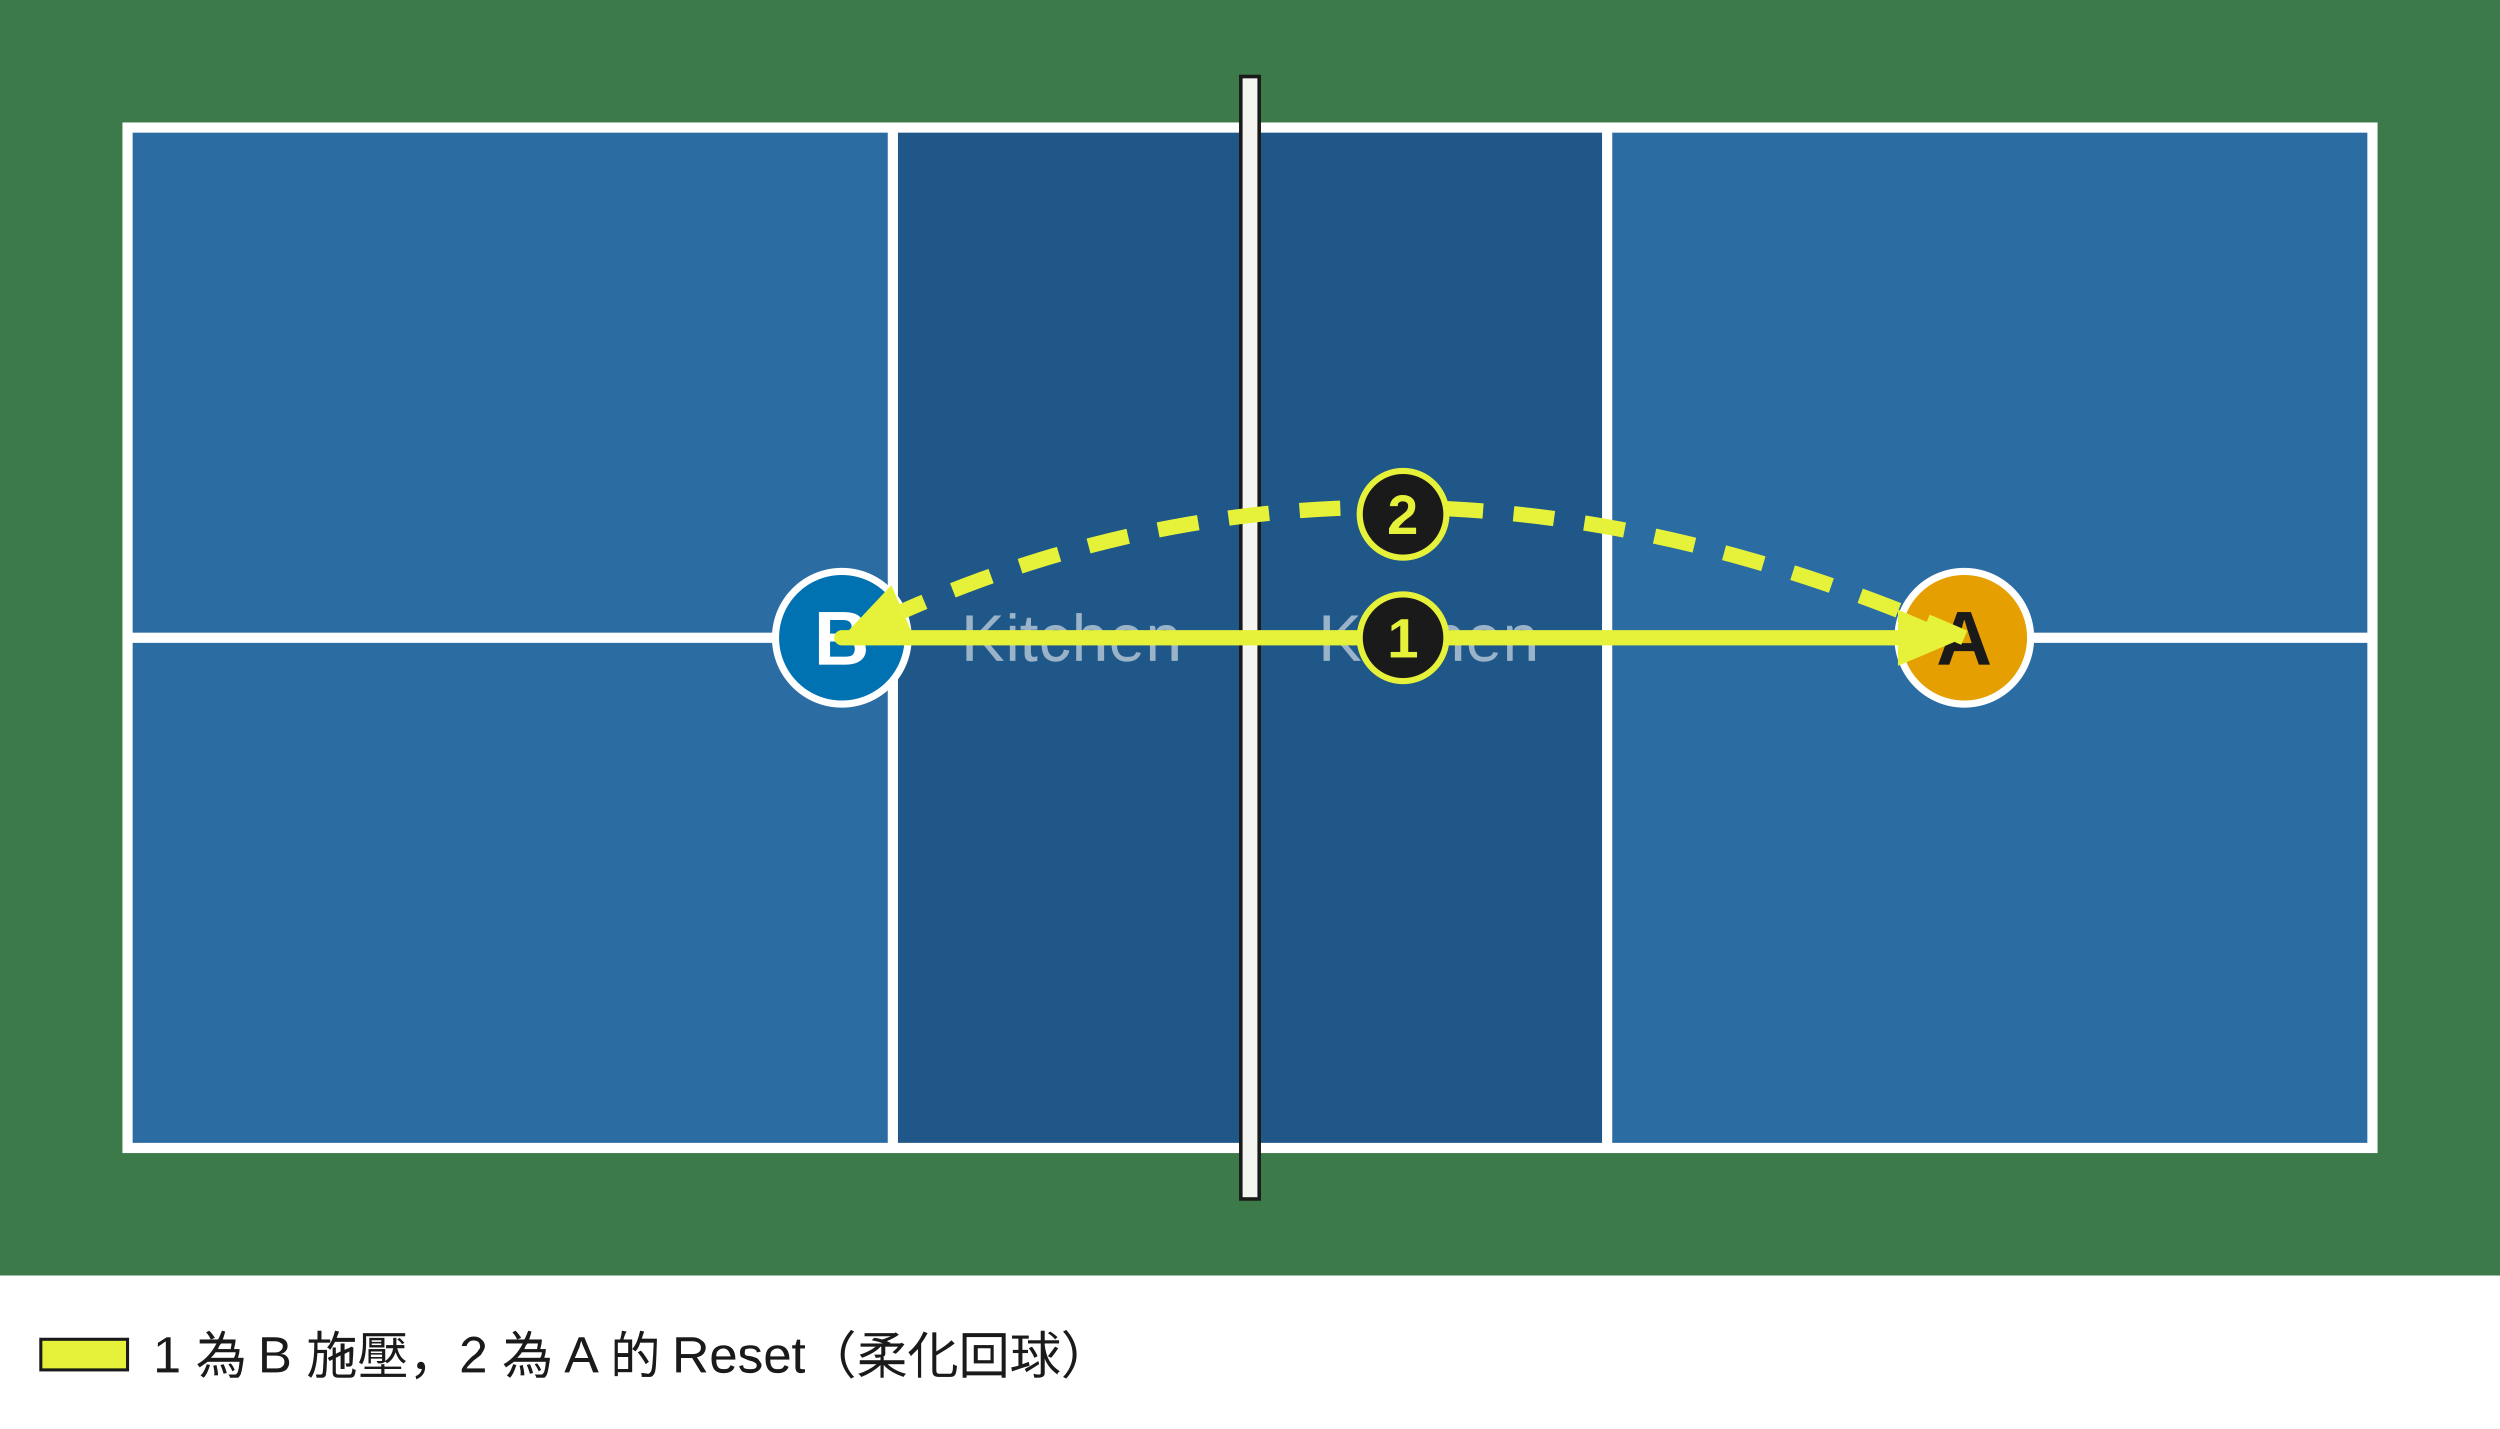
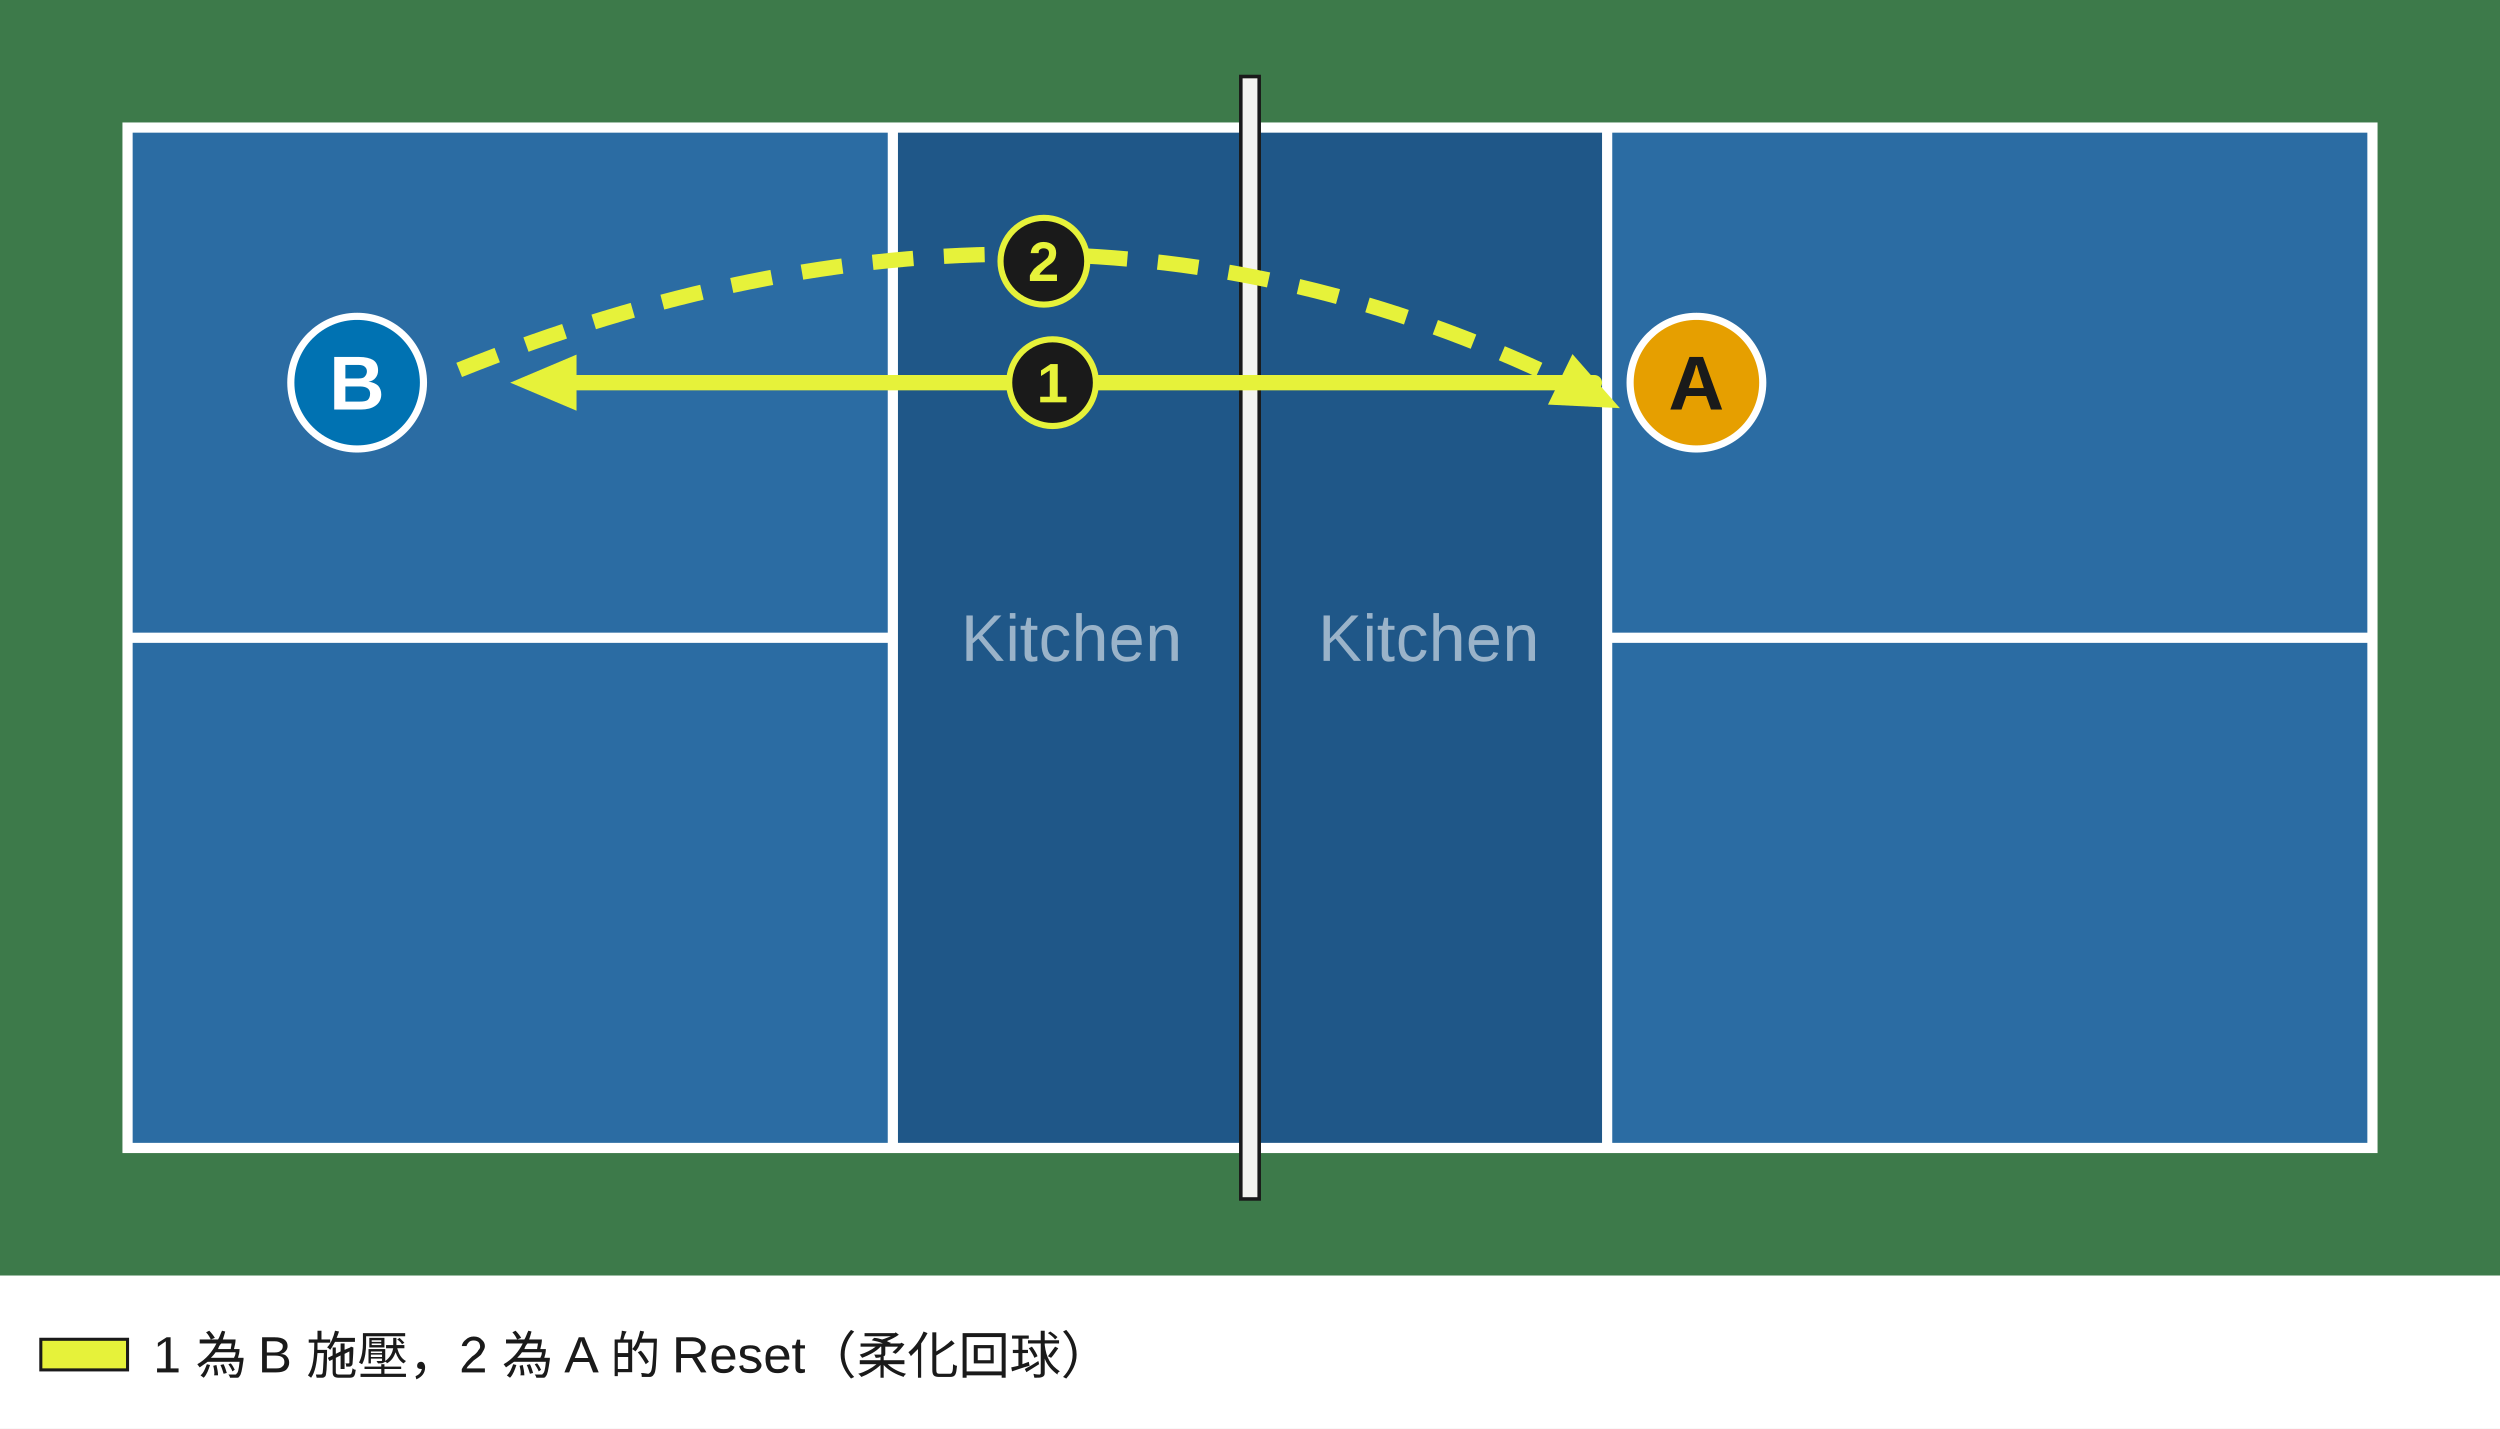
<svg xmlns="http://www.w3.org/2000/svg" viewBox="-2.5 -22.5 49 28" width="784" height="448" role="img" aria-label="Reset 對截擊 Reset vs. Volley" font-family="Arial, Helvetica, 'Helvetica Neue', sans-serif">
  <rect x="-2.5" y="-22.5" width="49" height="28" fill="#ffffff" />
  <g transform="rotate(-90)">
    <rect x="-2.5" y="-2.5" width="25" height="49" fill="#3d7a4a" />
    <rect x="0" y="0" width="20" height="44" fill="#2b6ca3" />
    <rect x="0" y="15" width="20" height="7" fill="#1f5788" />
    <rect x="0" y="22" width="20" height="7" fill="#1f5788" />
    <rect x="0" y="0" width="20" height="44" stroke="#ffffff" stroke-width="0.2" fill="none" />
    <path d="M0 15H20M0 29H20M10 0V15M10 29V44" stroke="#ffffff" stroke-width="0.2" fill="none" />
    <text x="10" y="18.5" dy="0.35em" font-size="1.3" fill="#ffffff" fill-opacity="0.55" text-anchor="middle" font-family="Arial, Helvetica, 'Helvetica Neue', sans-serif" transform="rotate(90 10 18.5)">Kitchen</text>
    <text x="10" y="25.5" dy="0.35em" font-size="1.3" fill="#ffffff" fill-opacity="0.55" text-anchor="middle" font-family="Arial, Helvetica, 'Helvetica Neue', sans-serif" transform="rotate(90 10 25.5)">Kitchen</text>
    <rect x="-1" y="21.82" width="22" height="0.36" fill="#f4f4f0" stroke="#1a1a1a" stroke-width="0.07" />
-     <circle cx="10" cy="36" r="1.3" fill="#e69f00" stroke="#ffffff" stroke-width="0.14" />
-     <text x="10" y="36" dy="0.35em" font-size="1.5" font-weight="700" fill="#1a1a1a" text-anchor="middle" font-family="Arial, Helvetica, 'Helvetica Neue', sans-serif" transform="rotate(90 10 36)">A</text>
-     <circle cx="10" cy="14" r="1.3" fill="#0072b2" stroke="#ffffff" stroke-width="0.14" />
-     <text x="10" y="14" dy="0.35em" font-size="1.5" font-weight="700" fill="#ffffff" text-anchor="middle" font-family="Arial, Helvetica, 'Helvetica Neue', sans-serif" transform="rotate(90 10 14)">B</text>
-     <path d="M10 14L10 34.7" fill="none" stroke="#e6f23a" stroke-width="0.3" stroke-linecap="round" />
-     <polygon points="10,36 9.45,34.7 10.55,34.7" fill="#e6f23a" />
-     <circle cx="10" cy="25" r="0.85" fill="#1a1a1a" stroke="#e6f23a" stroke-width="0.12" />
-     <text x="10" y="25" dy="0.35em" font-size="1.1" font-weight="700" fill="#e6f23a" text-anchor="middle" font-family="Arial, Helvetica, 'Helvetica Neue', sans-serif" transform="rotate(90 10 25)">1</text>
-     <path d="M10 36Q14.84 25 10.52 15.19" fill="none" stroke="#e6f23a" stroke-width="0.3" stroke-dasharray="0.8 0.6" />
-     <polygon points="10,14 11.03,14.97 10.02,15.41" fill="#e6f23a" />
-     <circle cx="12.42" cy="25" r="0.85" fill="#1a1a1a" stroke="#e6f23a" stroke-width="0.12" />
-     <text x="12.42" y="25" dy="0.35em" font-size="1.1" font-weight="700" fill="#e6f23a" text-anchor="middle" font-family="Arial, Helvetica, 'Helvetica Neue', sans-serif" transform="rotate(90 12.42 25)">2</text>
+     <circle cx="15" cy="30.75" r="1.3" fill="#e69f00" stroke="#ffffff" stroke-width="0.14" />
+     <text x="15" y="30.75" dy="0.35em" font-size="1.5" font-weight="700" fill="#1a1a1a" text-anchor="middle" font-family="Arial, Helvetica, 'Helvetica Neue', sans-serif" transform="rotate(90 15 30.75)">A</text>
+     <circle cx="15" cy="4.5" r="1.3" fill="#0072b2" stroke="#ffffff" stroke-width="0.14" />
+     <text x="15" y="4.5" dy="0.35em" font-size="1.5" font-weight="700" fill="#ffffff" text-anchor="middle" font-family="Arial, Helvetica, 'Helvetica Neue', sans-serif" transform="rotate(90 15 4.5)">B</text>
+     <path d="M15 28.75L15 8.8" fill="none" stroke="#e6f23a" stroke-width="0.3" stroke-linecap="round" />
+     <polygon points="15,7.5 15.55,8.8 14.45,8.8" fill="#e6f23a" />
+     <circle cx="15" cy="18.13" r="0.85" fill="#1a1a1a" stroke="#e6f23a" stroke-width="0.12" />
+     <text x="15" y="18.13" dy="0.35em" font-size="1.1" font-weight="700" fill="#e6f23a" text-anchor="middle" font-family="Arial, Helvetica, 'Helvetica Neue', sans-serif" transform="rotate(90 15 18.13)">1</text>
+     <path d="M15.25 6.5Q19.88 18.04 15.06 28.08" fill="none" stroke="#e6f23a" stroke-width="0.3" stroke-dasharray="0.8 0.6" />
+     <polygon points="14.5,29.25 14.57,27.84 15.56,28.32" fill="#e6f23a" />
+     <circle cx="17.38" cy="17.96" r="0.85" fill="#1a1a1a" stroke="#e6f23a" stroke-width="0.12" />
+     <text x="17.38" y="17.96" dy="0.35em" font-size="1.1" font-weight="700" fill="#e6f23a" text-anchor="middle" font-family="Arial, Helvetica, 'Helvetica Neue', sans-serif" transform="rotate(90 17.38 17.96)">2</text>
  </g>
  <rect x="-1.7" y="3.75" width="1.7" height="0.6" fill="#e6f23a" stroke="#1a1a1a" stroke-width="0.06" />
  <text x="0.5" y="4.05" font-size="1" fill="#1a1a1a" font-family="Arial, Helvetica, 'Helvetica Neue', sans-serif" dy="0.35em">1 為 B 施壓，2 為 A 的 Reset（柔化回球）</text>
</svg>
